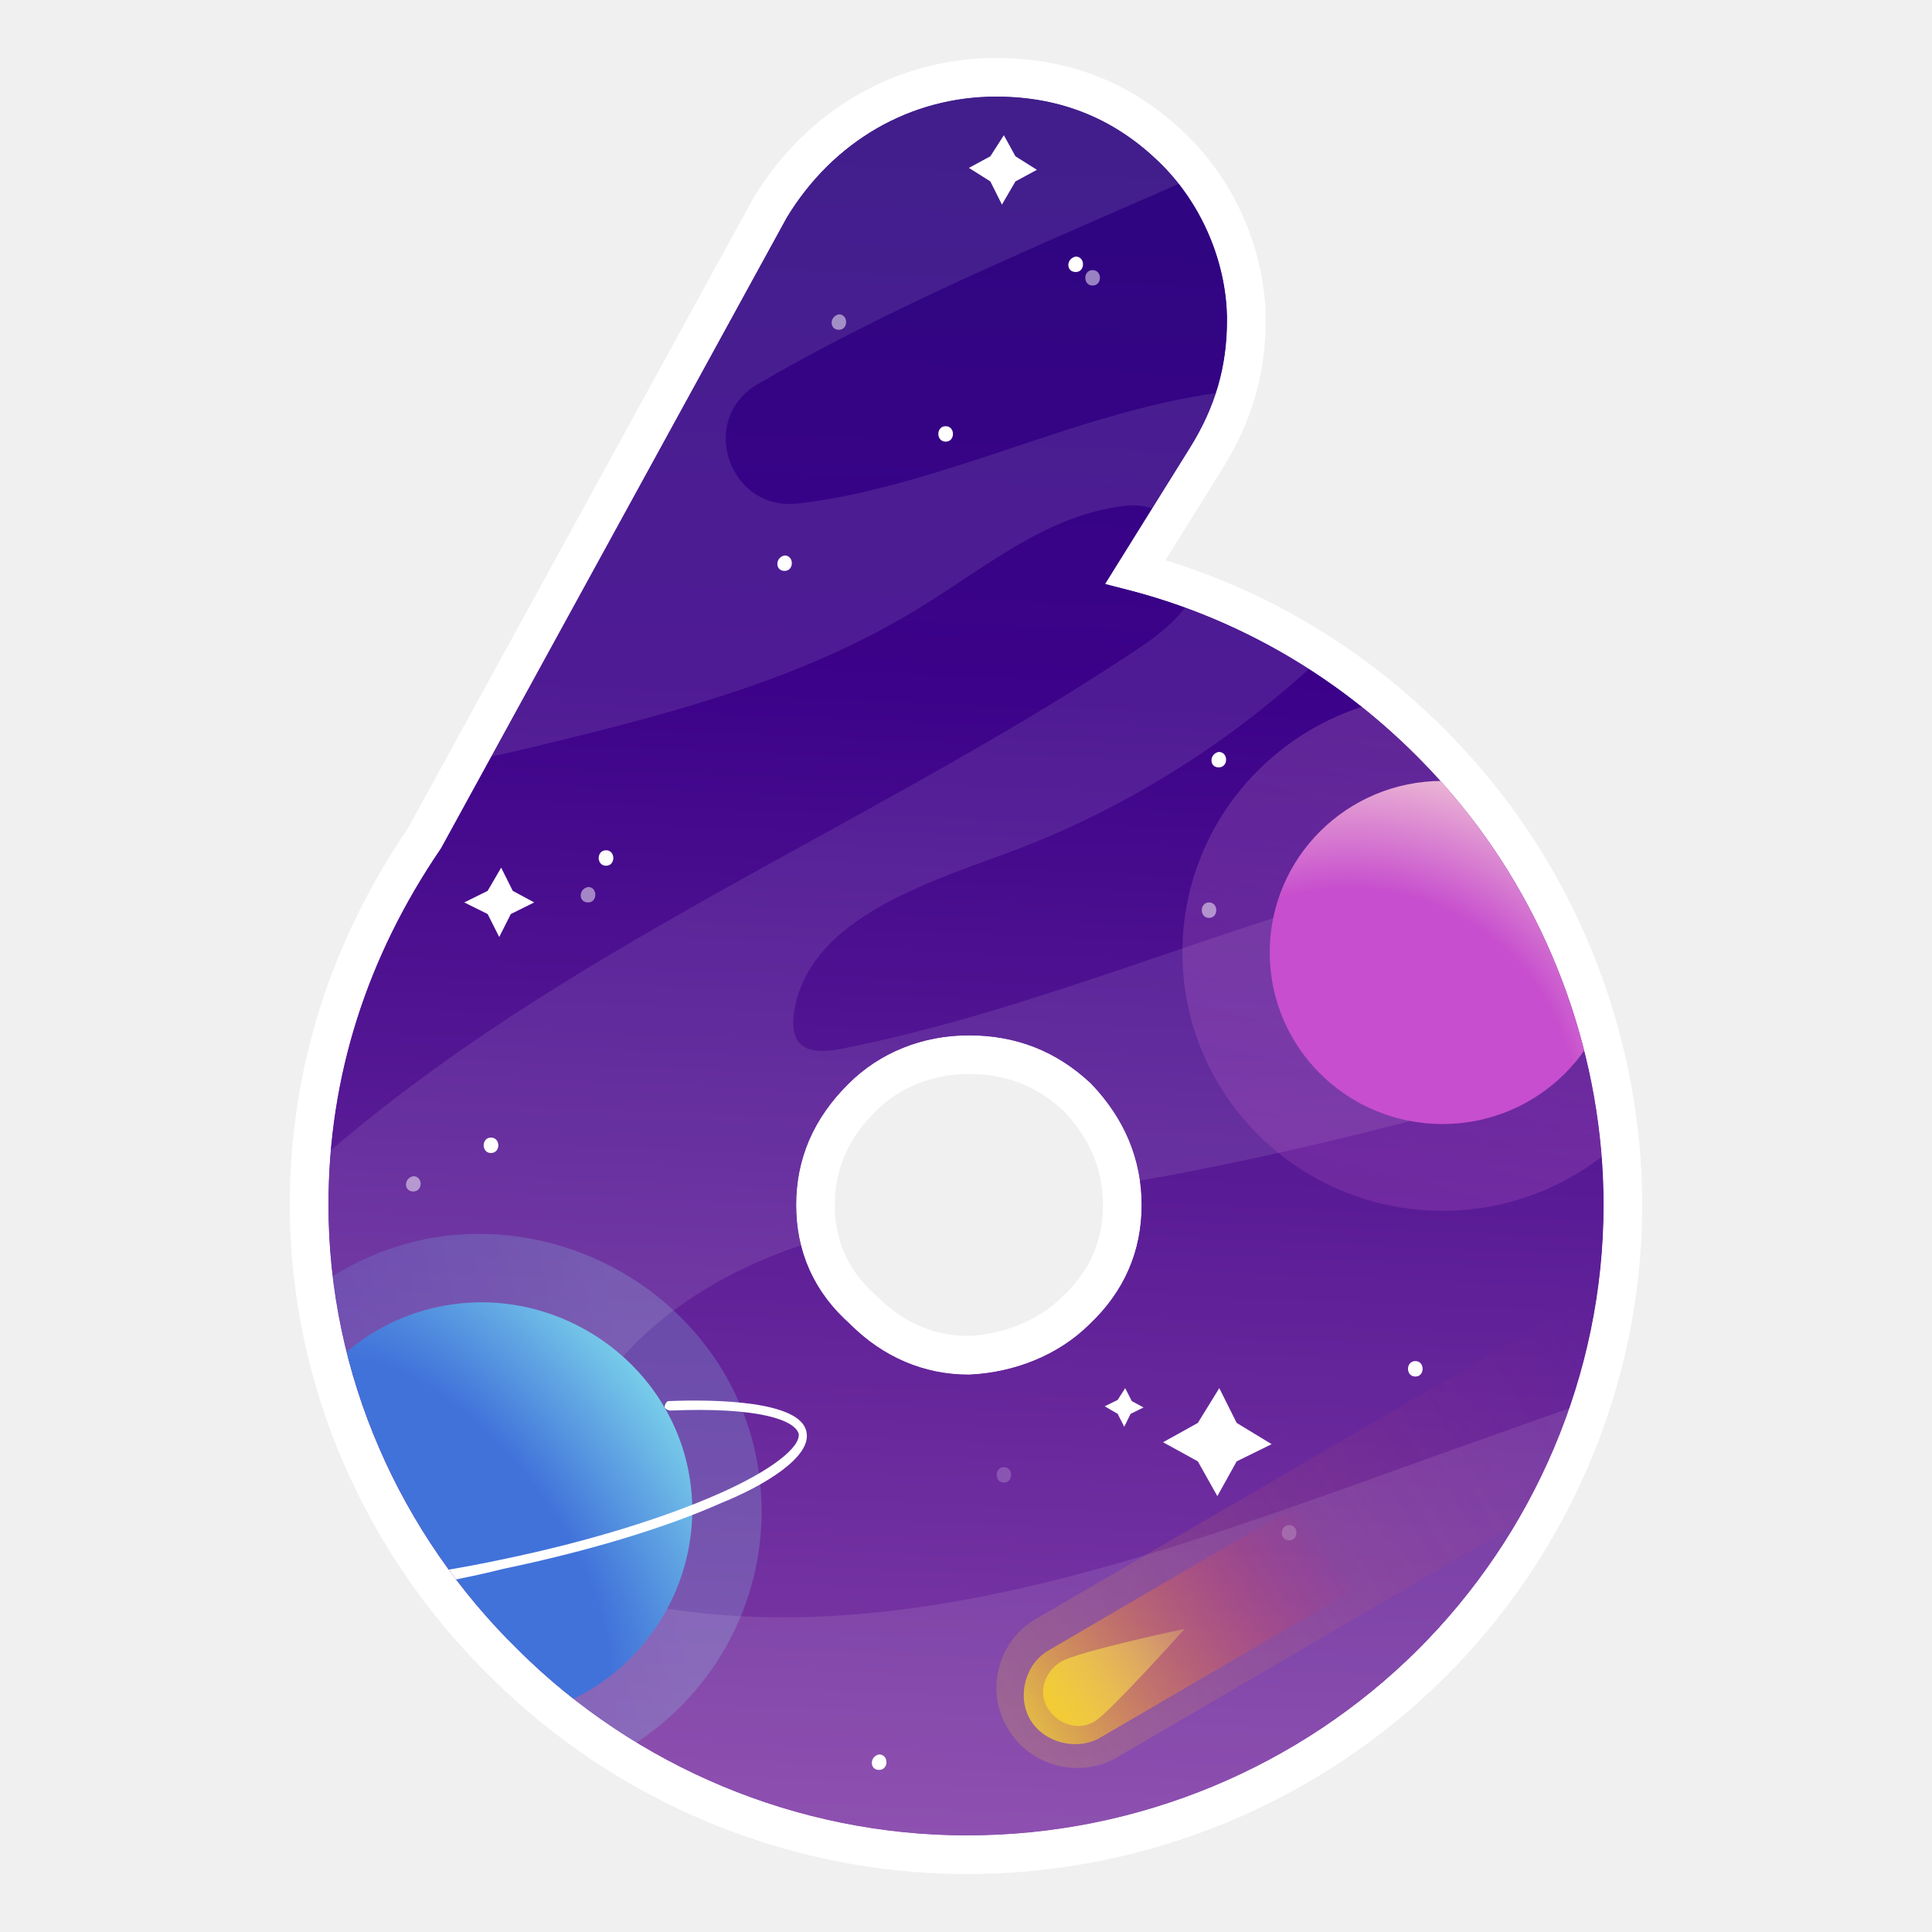
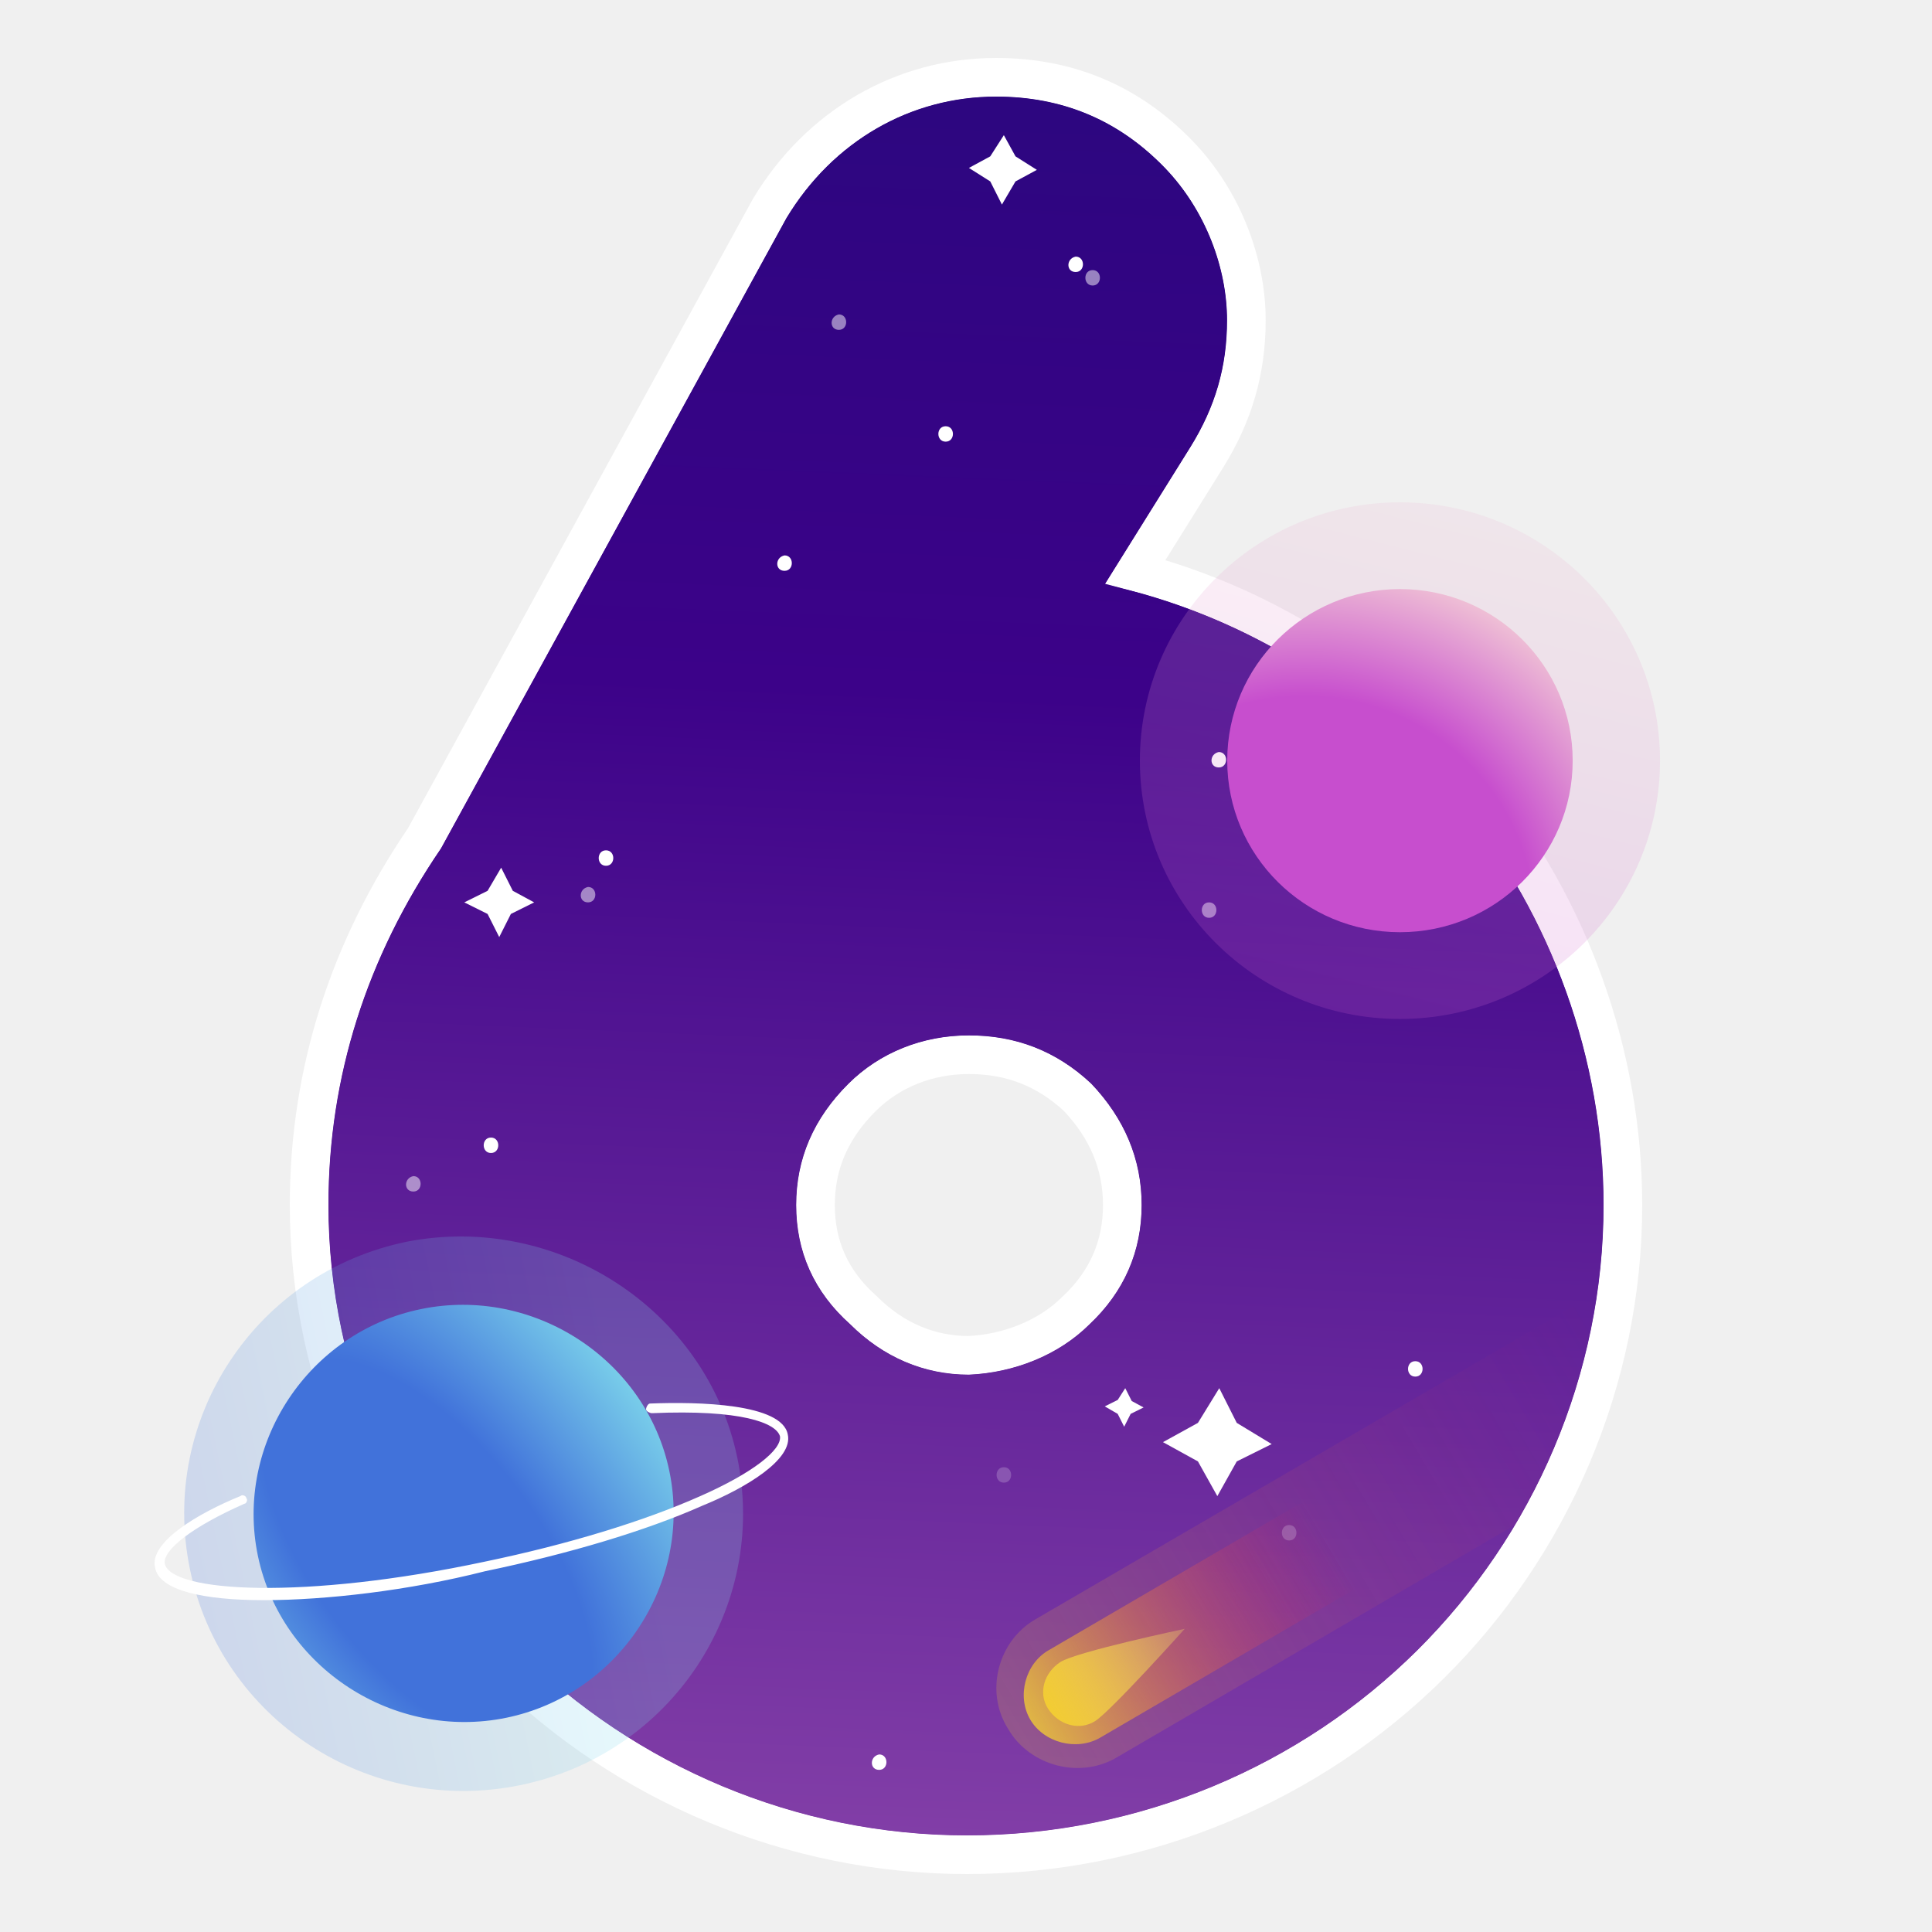
<svg xmlns="http://www.w3.org/2000/svg" width="100" height="100" viewBox="0 0 100 100" fill="none">
+   <path d="M58.766 29.596L62.451 23.689 62.451 23.689C63.854 21.438 64.511 19.16 64.511 16.574 64.511 13.629 63.311 10.385 61.018 7.999L61.016 7.997C58.413 5.303 55.238 4 51.557 4 46.772 4 42.436 6.491 39.852 10.769L39.841 10.787 39.831 10.805 21.973 43.39C18.067 49.124 16 55.491 16 62.373 16 71.435 19.835 79.969 26.143 86.134 32.353 92.3 40.941 96 50.05 96 59.26 96 67.85 92.3 74.061 86.131 80.271 79.963 84 71.428 84 62.373 84 54.556 81.206 46.95 76.443 41.088L76.442 41.086C71.88 35.495 65.76 31.434 58.766 29.596ZM55.695 67.829L55.684 67.839 55.674 67.849C54.273 69.242 52.219 70.058 50.129 70.153 48.105 70.147 46.253 69.364 44.727 67.849L44.708 67.83 44.687 67.811C42.992 66.305 42.21 64.482 42.21 62.373 42.21 60.263 42.994 58.418 44.627 56.796 46.038 55.394 47.991 54.592 50.151 54.592 52.305 54.592 54.161 55.292 55.775 56.796 57.31 58.42 58.091 60.267 58.091 62.373 58.091 64.487 57.305 66.319 55.695 67.829Z" fill="url(#paint0_linear)" stroke="white" stroke-width="2" />
+   <mask id="mask0" mask-type="alpha" maskUnits="userSpaceOnUse" x="17" y="5" width="66" height="90">
+     <path d="M26.845 85.421C20.717 79.435 17 71.153 17 62.373 17 55.687 19.009 49.501 22.826 43.913L40.708 11.286C43.119 7.295 47.137 5 51.557 5 54.973 5 57.886 6.197 60.297 8.692 62.406 10.887 63.511 13.88 63.511 16.574 63.511 18.969 62.909 21.064 61.603 23.16L57.183 30.244C64.516 31.84 70.945 35.931 75.667 41.718 80.288 47.406 83 54.789 83 62.373 83 71.153 79.384 79.435 73.356 85.421 67.329 91.408 58.991 95 50.05 95 41.21 95 32.872 91.408 26.845 85.421ZM56.379 68.559C58.187 66.862 59.091 64.767 59.091 62.373 59.091 59.978 58.187 57.883 56.48 56.087 54.671 54.39 52.562 53.592 50.151 53.592 47.74 53.592 45.53 54.49 43.922 56.087 42.114 57.883 41.21 59.978 41.21 62.373 41.21 64.767 42.114 66.862 44.023 68.559 45.731 70.255 47.84 71.153 50.151 71.153 52.461 71.053 54.772 70.155 56.379 68.559Z" fill="url(#paint1_linear)" />
+   </mask>
+   <g mask="url(#mask0)">
+     <path d="M26.845 85.421C20.717 79.435 17 71.153 17 62.373 17 55.687 19.009 49.501 22.826 43.913L40.708 11.286C43.119 7.295 47.137 5 51.557 5 54.973 5 57.886 6.197 60.297 8.692 62.406 10.887 63.511 13.88 63.511 16.574 63.511 18.969 62.909 21.064 61.603 23.16L57.183 30.244C64.516 31.84 70.945 35.931 75.667 41.718 80.288 47.406 83 54.789 83 62.373 83 71.153 79.384 79.435 73.356 85.421 67.329 91.408 58.991 95 50.05 95 41.21 95 32.872 91.408 26.845 85.421ZM56.379 68.559C58.187 66.862 59.091 64.767 59.091 62.373 59.091 59.978 58.187 57.883 56.48 56.087 54.671 54.39 52.562 53.592 50.151 53.592 47.74 53.592 45.53 54.49 43.922 56.087 42.114 57.883 41.21 59.978 41.21 62.373 41.21 64.767 42.114 66.862 44.023 68.559 45.731 70.255 47.84 71.153 50.151 71.153 52.461 71.053 54.772 70.155 56.379 68.559Z" fill="url(#paint2_linear)" />
+     <path fill-rule="evenodd" clip-rule="evenodd" d="M64.014 73.648L65.822 74.745 64.014 75.643 63.009 77.439 62.005 75.643 60.196 74.645 62.005 73.648 63.109 71.852 64.014 73.648Z" fill="white" />
+     <path fill-rule="evenodd" clip-rule="evenodd" d="M52.562 8.093L53.667 8.792 52.562 9.39 51.859 10.588 51.256 9.39 50.151 8.692 51.256 8.093 51.959 6.996 52.562 8.093Z" fill="white" />
+     <path fill-rule="evenodd" clip-rule="evenodd" d="M26.543 46.109L27.648 46.707 26.443 47.306 25.84 48.503 25.237 47.306 24.032 46.707 25.237 46.109 25.94 44.911 26.543 46.109Z" fill="white" />
+     <path fill-rule="evenodd" clip-rule="evenodd" d="M58.578 72.517L59.192 72.849 58.522 73.182 58.187 73.847 57.852 73.182 57.183 72.794 57.852 72.461 58.243 71.852 58.578 72.517Z" fill="white" />
+     <path d="M53.612 83.804C51.654 84.92 50.956 87.555 52.179 89.485 53.303 91.429 55.956 92.123 57.898 90.908L86.091 74.451 81.905 67.331 53.612 83.804Z" fill="url(#paint3_linear)" />
+     <path d="M54.277 85.416C53.065 86.112 52.622 87.798 53.323 89.001 54.023 90.204 55.721 90.644 56.932 89.949L74.704 79.576 72.049 75.044 54.277 85.416Z" fill="url(#paint4_linear)" />
+     <path d="M61.321 84.308C61.321 84.308 57.521 88.543 56.691 89.078 55.861 89.612 54.79 89.276 54.252 88.451 53.714 87.627 54.053 86.563 54.883 86.028 55.713 85.494 61.321 84.308 61.321 84.308Z" fill="url(#paint5_linear)" />
+     <path d="M48.947 22.86C49.449 22.86 49.449 22.062 48.947 22.062 48.444 22.062 48.444 22.86 48.947 22.86Z" fill="white" />
+     <path d="M56.555 14.778C57.057 14.778 57.057 13.98 56.555 13.98 56.053 13.98 56.053 14.778 56.555 14.778Z" fill="white" fill-opacity="0.5" />
+     <path d="M55.677 14.08C56.179 14.08 56.179 13.282 55.677 13.282 55.175 13.382 55.175 14.08 55.677 14.08Z" fill="white" />
+     <path d="M40.608 29.546C41.11 29.546 41.11 28.747 40.608 28.747 40.105 28.847 40.105 29.546 40.608 29.546Z" fill="white" />
+     <path d="M43.421 17.073C43.923 17.073 43.923 16.275 43.421 16.275 42.919 16.375 42.919 17.073 43.421 17.073Z" fill="white" fill-opacity="0.5" />
+     <path d="M62.582 47.505C63.085 47.505 63.085 46.707 62.582 46.707 62.08 46.707 62.08 47.505 62.582 47.505Z" fill="white" fill-opacity="0.5" />
+     <path d="M63.085 39.723C63.587 39.723 63.587 38.925 63.085 38.925 62.582 39.024 62.582 39.723 63.085 39.723Z" fill="white" />
+     <path d="M21.395 61.674C21.897 61.674 21.897 60.876 21.395 60.876 20.892 60.975 20.892 61.674 21.395 61.674Z" fill="white" fill-opacity="0.5" />
+     <path d="M31.366 44.812C31.869 44.812 31.869 44.013 31.366 44.013 30.864 44.013 30.864 44.812 31.366 44.812Z" fill="white" />
+     <path d="M30.436 46.707C30.939 46.707 30.939 45.909 30.436 45.909 29.934 46.009 29.934 46.707 30.436 46.707Z" fill="white" fill-opacity="0.5" />
+     <path d="M66.726 79.734C67.229 79.734 67.229 78.936 66.726 78.936 66.224 78.936 66.224 79.734 66.726 79.734Z" fill="white" fill-opacity="0.2" />
+     <path d="M73.256 71.253C73.758 71.253 73.758 70.455 73.256 70.455 72.754 70.455 72.754 71.253 73.256 71.253Z" fill="white" />
+     <path d="M30.184 75.21C30.686 75.21 30.686 74.412 30.184 74.412 29.682 74.412 29.682 75.21 30.184 75.21Z" fill="white" />
+     <path d="M21.521 69.457C22.023 69.457 22.023 68.659 21.521 68.659 21.019 68.758 21.019 69.457 21.521 69.457Z" fill="white" fill-opacity="0.2" />
+     <path d="M51.96 76.741C52.462 76.741 52.462 75.942 51.96 75.942 51.458 75.942 51.458 76.741 51.96 76.741Z" fill="white" fill-opacity="0.2" />
+     <path d="M45.505 91.608C46.007 91.608 46.007 90.809 45.505 90.809 45.002 90.909 45.002 91.608 45.505 91.608Z" fill="white" />
+     <path d="M32.873 78.936C33.376 78.936 33.376 78.138 32.873 78.138 32.371 78.237 32.371 78.936 32.873 78.936Z" fill="white" />
+     <path d="M25.413 59.679C25.916 59.679 25.916 58.88 25.413 58.88 24.911 58.88 24.911 59.679 25.413 59.679Z" fill="white" />
+   </g>
+   <path opacity="0.2" d="M72.461 52.741C79.896 52.741 85.922 46.755 85.922 39.37 85.922 31.986 79.896 26 72.461 26 65.027 26 59 31.986 59 39.37 59 46.755 65.027 52.741 72.461 52.741Z" fill="url(#paint6_linear)" />
+   <path d="M72.462 48.251C77.399 48.251 81.402 44.275 81.402 39.37 81.402 34.466 77.399 30.49 72.462 30.49 67.524 30.49 63.521 34.466 63.521 39.37 63.521 44.275 67.524 48.251 72.462 48.251Z" fill="url(#paint7_radial)" />
+   <path opacity="0.2" d="M38.161 75.44C39.769 83.223 34.746 90.806 26.91 92.403 19.075 93.999 11.44 89.01 9.833 81.228 8.225 73.445 13.248 65.862 21.084 64.265 28.819 62.769 36.554 67.757 38.161 75.44Z" fill="url(#paint8_linear)" />
+   <path d="M34.645 76.139C35.851 81.926 32.033 87.713 26.207 88.911 20.38 90.108 14.554 86.316 13.348 80.529 12.143 74.742 15.96 68.955 21.787 67.758 27.613 66.56 33.44 70.352 34.645 76.139Z" fill="url(#paint9_radial)" />
+   <path d="M13.65 82.824C10.536 82.824 8.226 82.325 8.025 81.128 7.723 79.831 10.235 78.334 12.445 77.436 12.545 77.337 12.746 77.436 12.746 77.536 12.847 77.636 12.746 77.835 12.646 77.835 9.933 79.033 8.427 80.23 8.527 80.928 8.828 82.425 15.76 82.824 25.102 80.829 29.422 79.931 33.34 78.733 36.253 77.436 38.965 76.239 40.472 75.042 40.372 74.343 40.171 73.645 38.363 72.946 33.742 73.146 33.641 73.146 33.44 73.046 33.44 72.946 33.44 72.846 33.541 72.647 33.641 72.647 36.153 72.547 40.472 72.647 40.774 74.243 41.075 75.54 38.564 77.037 36.353 77.935 33.44 79.232 29.422 80.43 25.102 81.328 21.184 82.325 16.865 82.824 13.65 82.824Z" fill="white" />
  <defs>
-     <linearGradient id="paint0_linear" x1="55.26" y1="-60.29" x2="48.45" y2="102.99" gradientUnits="userSpaceOnUse">
+     <linearGradient id="paint0_linear" x1="55.26" y1="-60.289" x2="48.446" y2="102.993" gradientUnits="userSpaceOnUse">
      <stop stop-color="#0C0F6C" />
-       <stop offset="0.59" stop-color="#3C0289" />
+       <stop offset="0.589" stop-color="#3C0289" />
      <stop offset="1" stop-color="#8B46AB" />
    </linearGradient>
-     <linearGradient id="paint1_linear" x1="55.26" y1="-60.29" x2="48.45" y2="102.99" gradientUnits="userSpaceOnUse">
+     <linearGradient id="paint1_linear" x1="55.26" y1="-60.289" x2="48.446" y2="102.993" gradientUnits="userSpaceOnUse">
      <stop stop-color="#0C0F6C" />
-       <stop offset="0.59" stop-color="#3C0289" />
+       <stop offset="0.589" stop-color="#3C0289" />
      <stop offset="1" stop-color="#8B46AB" />
    </linearGradient>
-     <linearGradient id="paint2_linear" x1="55.26" y1="-60.29" x2="48.45" y2="102.99" gradientUnits="userSpaceOnUse">
+     <linearGradient id="paint2_linear" x1="55.26" y1="-60.289" x2="48.446" y2="102.993" gradientUnits="userSpaceOnUse">
      <stop stop-color="#0C0F6C" />
-       <stop offset="0.59" stop-color="#3C0289" />
+       <stop offset="0.589" stop-color="#3C0289" />
      <stop offset="1" stop-color="#8B46AB" />
    </linearGradient>
-     <linearGradient id="paint3_linear" x1="10.81" y1="81.14" x2="39.07" y2="75.26" gradientUnits="userSpaceOnUse">
-       <stop stop-color="#4172DA" />
-       <stop offset="0.82" stop-color="#8BECEF" />
+     <linearGradient id="paint3_linear" x1="52.107" y1="89.427" x2="83.739" y2="70.654" gradientUnits="userSpaceOnUse">
+       <stop stop-color="#F2CC33" stop-opacity="0.2" />
+       <stop offset="0.999" stop-color="#DA185E" stop-opacity="0" />
    </linearGradient>
-     <linearGradient id="paint4_linear" x1="68.66" y1="72.66" x2="78.3" y2="34.75" gradientUnits="userSpaceOnUse">
-       <stop offset="0.13" stop-color="#C74ECE" />
-       <stop offset="1" stop-color="#EFC0D5" />
+     <linearGradient id="paint4_linear" x1="53.362" y1="88.935" x2="73.278" y2="77.114" gradientUnits="userSpaceOnUse">
+       <stop stop-color="#F2CC33" stop-opacity="0.8" />
+       <stop offset="0.28" stop-color="#E98644" stop-opacity="0.511" />
+       <stop offset="0.62" stop-color="#DE3757" stop-opacity="0.161" />
+       <stop offset="0.776" stop-color="#DA185E" stop-opacity="0" />
    </linearGradient>
-     <linearGradient id="paint5_linear" x1="52.11" y1="89.43" x2="83.74" y2="70.65" gradientUnits="userSpaceOnUse">
-       <stop stop-color="#F2CC33" stop-opacity="0.2" />
-       <stop offset="1" stop-color="#DA185E" stop-opacity="0" />
-     </linearGradient>
-     <linearGradient id="paint6_linear" x1="53.36" y1="88.93" x2="73.28" y2="77.11" gradientUnits="userSpaceOnUse">
-       <stop stop-color="#F2CC33" stop-opacity="0.8" />
-       <stop offset="0.28" stop-color="#E98644" stop-opacity="0.51" />
-       <stop offset="0.62" stop-color="#DE3757" stop-opacity="0.16" />
-       <stop offset="0.78" stop-color="#DA185E" stop-opacity="0" />
-     </linearGradient>
-     <linearGradient id="paint7_linear" x1="54.28" y1="88.45" x2="61.31" y2="84.28" gradientUnits="userSpaceOnUse">
+     <linearGradient id="paint5_linear" x1="54.283" y1="88.454" x2="61.313" y2="84.281" gradientUnits="userSpaceOnUse">
      <stop stop-color="#F2CC33" />
      <stop offset="1" stop-color="#F7DC6B" stop-opacity="0.3" />
    </linearGradient>
-     <radialGradient id="paint8_radial" cx="0" cy="0" r="1" gradientUnits="userSpaceOnUse" gradientTransform="translate(23.0274 80.3326) rotate(-37.3811) scale(16.4348 33.6738)">
-       <stop offset="0.35" stop-color="#4172DA" />
+     <linearGradient id="paint6_linear" x1="66.464" y1="62.728" x2="76.094" y2="24.817" gradientUnits="userSpaceOnUse">
+       <stop offset="0.131" stop-color="#C74ECE" />
+       <stop offset="1" stop-color="#EFC0D5" />
+     </linearGradient>
+     <radialGradient id="paint7_radial" cx="0" cy="0" r="1" gradientUnits="userSpaceOnUse" gradientTransform="translate(67.5393 47.9514) rotate(-39.4201) scale(18.8557 18.8314)">
+       <stop offset="0.632" stop-color="#C74ECE" />
+       <stop offset="1" stop-color="#EFC0D5" />
+     </radialGradient>
+     <linearGradient id="paint8_linear" x1="9.847" y1="81.274" x2="38.107" y2="75.388" gradientUnits="userSpaceOnUse">
+       <stop stop-color="#4172DA" />
+       <stop offset="0.822" stop-color="#8BECEF" />
+     </linearGradient>
+     <radialGradient id="paint9_radial" cx="0" cy="0" r="1" gradientUnits="userSpaceOnUse" gradientTransform="translate(22.0641 80.4635) rotate(-37.3811) scale(16.4348 33.6738)">
+       <stop offset="0.353" stop-color="#4172DA" />
      <stop offset="1" stop-color="#8BECEF" />
    </radialGradient>
-     <radialGradient id="paint9_radial" cx="0" cy="0" r="1" gradientUnits="userSpaceOnUse" gradientTransform="translate(69.7399 57.8826) rotate(-39.4201) scale(18.8557 18.8314)">
-       <stop offset="0.63" stop-color="#C74ECE" />
-       <stop offset="1" stop-color="#EFC0D5" />
-     </radialGradient>
  </defs>
-   <path d="M39.85 10.77L39.84 10.79 39.83 10.81 21.97 43.39C18.07 49.12 16 55.49 16 62.37 16 71.44 19.83 79.97 26.14 86.13 32.35 92.3 40.94 96 50.05 96 59.26 96 67.85 92.3 74.06 86.13 80.27 79.96 84 71.43 84 62.37 84 54.56 81.21 46.95 76.44 41.09L76.44 41.09C71.88 35.49 65.76 31.43 58.77 29.6L62.45 23.69 62.45 23.69C63.85 21.44 64.51 19.16 64.51 16.57 64.51 13.63 63.31 10.39 61.02 8L61.02 8C58.41 5.3 55.24 4 51.56 4 46.77 4 42.44 6.49 39.85 10.77ZM55.69 67.83L55.68 67.84 55.67 67.85C54.27 69.24 52.22 70.06 50.13 70.15 48.11 70.15 46.25 69.36 44.73 67.85L44.71 67.83 44.69 67.81C42.99 66.31 42.21 64.48 42.21 62.37 42.21 60.26 42.99 58.42 44.63 56.8 46.04 55.39 47.99 54.59 50.15 54.59 52.31 54.59 54.16 55.29 55.77 56.8 57.31 58.42 58.09 60.27 58.09 62.37 58.09 64.49 57.3 66.32 55.69 67.83Z" fill="url(#paint0_linear)" stroke="white" stroke-width="2" />
-   <mask id="mask0" mask-type="alpha" maskUnits="userSpaceOnUse" x="17" y="5" width="66" height="90">
-     <path d="M26.84 85.42C20.72 79.43 17 71.15 17 62.37 17 55.69 19.01 49.5 22.83 43.91L40.71 11.29C43.12 7.29 47.14 5 51.56 5 54.97 5 57.89 6.2 60.3 8.69 62.41 10.89 63.51 13.88 63.51 16.57 63.51 18.97 62.91 21.06 61.6 23.16L57.18 30.24C64.52 31.84 70.95 35.93 75.67 41.72 80.29 47.41 83 54.79 83 62.37 83 71.15 79.38 79.43 73.36 85.42 67.33 91.41 58.99 95 50.05 95 41.21 95 32.87 91.41 26.84 85.42ZM56.38 68.56C58.19 66.86 59.09 64.77 59.09 62.37 59.09 59.98 58.19 57.88 56.48 56.09 54.67 54.39 52.56 53.59 50.15 53.59 47.74 53.59 45.53 54.49 43.92 56.09 42.11 57.88 41.21 59.98 41.21 62.37 41.21 64.77 42.11 66.86 44.02 68.56 45.73 70.26 47.84 71.15 50.15 71.15 52.46 71.05 54.77 70.16 56.38 68.56Z" fill="url(#paint1_linear)" />
-   </mask>
-   <g mask="url(#mask0)">
-     <path d="M26.84 85.42C20.72 79.43 17 71.15 17 62.37 17 55.69 19.01 49.5 22.83 43.91L40.71 11.29C43.12 7.29 47.14 5 51.56 5 54.97 5 57.89 6.2 60.3 8.69 62.41 10.89 63.51 13.88 63.51 16.57 63.51 18.97 62.91 21.06 61.6 23.16L57.18 30.24C64.52 31.84 70.95 35.93 75.67 41.72 80.29 47.41 83 54.79 83 62.37 83 71.15 79.38 79.43 73.36 85.42 67.33 91.41 58.99 95 50.05 95 41.21 95 32.87 91.41 26.84 85.42ZM56.38 68.56C58.19 66.86 59.09 64.77 59.09 62.37 59.09 59.98 58.19 57.88 56.48 56.09 54.67 54.39 52.56 53.59 50.15 53.59 47.74 53.59 45.53 54.49 43.92 56.09 42.11 57.88 41.21 59.98 41.21 62.37 41.21 64.77 42.11 66.86 44.02 68.56 45.73 70.26 47.84 71.15 50.15 71.15 52.46 71.05 54.77 70.16 56.38 68.56Z" fill="url(#paint2_linear)" />
-     <path opacity="0.2" d="M39.12 75.31C40.73 83.09 35.71 90.68 27.87 92.27 20.04 93.87 12.4 88.88 10.8 81.1 9.19 73.31 14.21 65.73 22.05 64.13 29.78 62.64 37.52 67.63 39.12 75.31Z" fill="url(#paint3_linear)" />
-     <path opacity="0.1" d="M16.86 18.54C13.9 22.08 11.3 26.05 11.38 30.75 11.38 33.18 12.19 35.54 13.9 37.23 17.46 40.83 22.86 39.8 27.46 38.7 34.42 37.01 41.46 35.24 47.54 31.49 50.95 29.43 54.06 26.71 58.14 26.19 59.62 25.97 61.18 26.78 61.84 28.18 62.88 30.46 60.81 32.3 58.95 33.55 48.8 40.32 37.54 45.47 27.24 52.09 16.94 58.71 7.3 67.24 2.56 78.42 -0.4 85.41-1.29 93.57 2.12 100.34 3.6 103.35 5.9 106 8.27 108.43 12.05 112.25 16.27 115.79 21.31 117.77 30.57 121.45 41.09 119.32 50.73 116.81 61.18 114.09 71.4 110.71 81.41 106.66 88.45 103.8 95.41 100.49 101.41 95.78 107.49 90.92 112.46 84.38 114.09 76.8 114.53 74.67 114.75 72.24 113.57 70.4 112.68 69 111.12 68.05 109.49 67.53 103.19 65.33 96.3 67.61 90 69.81 83.26 72.17 76.59 74.52 69.85 76.95 58.66 80.92 46.87 84.96 35.09 83.35 33.54 83.13 31.98 82.83 30.79 81.8 28.57 79.96 28.72 76.43 29.9 73.78 31.83 69.52 35.91 66.58 40.28 64.88 44.65 63.19 49.39 62.6 53.99 61.94 59.84 61.06 65.7 59.88 71.48 58.41 74.74 57.6 77.92 56.72 80.81 55.03 83.26 53.56 85.63 51.06 84.59 48.11 84.15 46.86 83.11 45.91 81.93 45.32 79.33 44.07 76.44 44.58 73.77 45.25 63.55 47.75 53.91 52.23 43.54 54.29 42.8 54.44 41.84 54.51 41.39 54 41.02 53.56 41.02 52.97 41.09 52.45 41.76 47.82 47.32 45.91 51.76 44.29 58.29 41.94 64.29 38.11 69.18 33.26 72.29 30.17 75.11 25.24 71.62 21.85 70.44 20.75 68.88 20.16 67.25 20.09 59.47 19.87 52.51 23.62 45.02 25.39 43.84 25.68 42.65 25.9 41.39 26.05 37.76 26.56 36.06 21.71 39.24 19.87 50.51 13.32 63.4 9.2 74.89 2.8 75.77 2.29 76.44 1.41 76.52 0.38 76.74-1.98 73.92-2.79 71.77-2.86 50.73-3.96 30.5 2.36 16.86 18.54Z" fill="white" />
-     <path opacity="0.2" d="M74.66 62.67C82.1 62.67 88.12 56.69 88.12 49.3 88.12 41.92 82.1 35.93 74.66 35.93 67.23 35.93 61.2 41.92 61.2 49.3 61.2 56.69 67.23 62.67 74.66 62.67Z" fill="url(#paint4_linear)" />
-     <path fill-rule="evenodd" clip-rule="evenodd" d="M64.01 73.65L65.82 74.75 64.01 75.64 63.01 77.44 62 75.64 60.2 74.65 62 73.65 63.11 71.85 64.01 73.65Z" fill="white" />
-     <path fill-rule="evenodd" clip-rule="evenodd" d="M52.56 8.09L53.67 8.79 52.56 9.39 51.86 10.59 51.26 9.39 50.15 8.69 51.26 8.09 51.96 7 52.56 8.09Z" fill="white" />
-     <path fill-rule="evenodd" clip-rule="evenodd" d="M26.54 46.11L27.65 46.71 26.44 47.31 25.84 48.5 25.24 47.31 24.03 46.71 25.24 46.11 25.94 44.91 26.54 46.11Z" fill="white" />
-     <path fill-rule="evenodd" clip-rule="evenodd" d="M58.58 72.52L59.19 72.85 58.52 73.18 58.19 73.85 57.85 73.18 57.18 72.79 57.85 72.46 58.24 71.85 58.58 72.52Z" fill="white" />
-     <path d="M53.61 83.8C51.65 84.92 50.96 87.56 52.18 89.48 53.3 91.43 55.96 92.12 57.9 90.91L86.09 74.45 81.9 67.33 53.61 83.8Z" fill="url(#paint5_linear)" />
-     <path d="M54.28 85.42C53.07 86.11 52.62 87.8 53.32 89 54.02 90.2 55.72 90.64 56.93 89.95L74.7 79.58 72.05 75.04 54.28 85.42Z" fill="url(#paint6_linear)" />
-     <path d="M61.32 84.31C61.32 84.31 57.52 88.54 56.69 89.08 55.86 89.61 54.79 89.28 54.25 88.45 53.71 87.63 54.05 86.56 54.88 86.03 55.71 85.49 61.32 84.31 61.32 84.31Z" fill="url(#paint7_linear)" />
-     <path d="M48.95 22.86C49.45 22.86 49.45 22.06 48.95 22.06 48.44 22.06 48.44 22.86 48.95 22.86Z" fill="white" />
-     <path d="M56.55 14.78C57.06 14.78 57.06 13.98 56.55 13.98 56.05 13.98 56.05 14.78 56.55 14.78Z" fill="white" fill-opacity="0.5" />
-     <path d="M55.68 14.08C56.18 14.08 56.18 13.28 55.68 13.28 55.17 13.38 55.17 14.08 55.68 14.08Z" fill="white" />
-     <path d="M40.61 29.55C41.11 29.55 41.11 28.75 40.61 28.75 40.11 28.85 40.11 29.55 40.61 29.55Z" fill="white" />
-     <path d="M43.42 17.07C43.92 17.07 43.92 16.27 43.42 16.27 42.92 16.37 42.92 17.07 43.42 17.07Z" fill="white" fill-opacity="0.5" />
-     <path d="M62.58 47.51C63.08 47.51 63.08 46.71 62.58 46.71 62.08 46.71 62.08 47.51 62.58 47.51Z" fill="white" fill-opacity="0.5" />
-     <path d="M63.08 39.72C63.59 39.72 63.59 38.92 63.08 38.92 62.58 39.02 62.58 39.72 63.08 39.72Z" fill="white" />
-     <path d="M21.39 61.67C21.9 61.67 21.9 60.88 21.39 60.88 20.89 60.98 20.89 61.67 21.39 61.67Z" fill="white" fill-opacity="0.5" />
-     <path d="M31.37 44.81C31.87 44.81 31.87 44.01 31.37 44.01 30.86 44.01 30.86 44.81 31.37 44.81Z" fill="white" />
-     <path d="M30.44 46.71C30.94 46.71 30.94 45.91 30.44 45.91 29.93 46.01 29.93 46.71 30.44 46.71Z" fill="white" fill-opacity="0.5" />
-     <path d="M66.73 79.73C67.23 79.73 67.23 78.94 66.73 78.94 66.22 78.94 66.22 79.73 66.73 79.73Z" fill="white" fill-opacity="0.2" />
-     <path d="M73.26 71.25C73.76 71.25 73.76 70.45 73.26 70.45 72.75 70.45 72.75 71.25 73.26 71.25Z" fill="white" />
-     <path d="M30.18 75.21C30.69 75.21 30.69 74.41 30.18 74.41 29.68 74.41 29.68 75.21 30.18 75.21Z" fill="white" />
-     <path d="M21.52 69.46C22.02 69.46 22.02 68.66 21.52 68.66 21.02 68.76 21.02 69.46 21.52 69.46Z" fill="white" fill-opacity="0.2" />
-     <path d="M51.96 76.74C52.46 76.74 52.46 75.94 51.96 75.94 51.46 75.94 51.46 76.74 51.96 76.74Z" fill="white" fill-opacity="0.2" />
-     <path d="M45.5 91.61C46.01 91.61 46.01 90.81 45.5 90.81 45 90.91 45 91.61 45.5 91.61Z" fill="white" />
-     <path d="M32.87 78.94C33.38 78.94 33.38 78.14 32.87 78.14 32.37 78.24 32.37 78.94 32.87 78.94Z" fill="white" />
-     <path d="M25.41 59.68C25.92 59.68 25.92 58.88 25.41 58.88 24.91 58.88 24.91 59.68 25.41 59.68Z" fill="white" />
-     <path d="M35.61 76.01C36.81 81.8 33 87.58 27.17 88.78 21.34 89.98 15.52 86.19 14.31 80.4 13.11 74.61 16.92 68.82 22.75 67.63 28.58 66.43 34.4 70.22 35.61 76.01Z" fill="url(#paint8_radial)" />
-     <path d="M14.61 82.69C11.5 82.69 9.19 82.19 8.99 81 8.69 79.7 11.2 78.2 13.41 77.31 13.51 77.21 13.71 77.31 13.71 77.41 13.81 77.5 13.71 77.7 13.61 77.7 10.9 78.9 9.39 80.1 9.49 80.8 9.79 82.29 16.72 82.69 26.07 80.7 30.39 79.8 34.3 78.6 37.22 77.31 39.93 76.11 41.44 74.91 41.34 74.21 41.13 73.51 39.33 72.82 34.71 73.01 34.6 73.01 34.4 72.92 34.4 72.82 34.4 72.72 34.5 72.52 34.6 72.52 37.12 72.42 41.44 72.52 41.74 74.11 42.04 75.41 39.53 76.91 37.32 77.8 34.4 79.1 30.39 80.3 26.07 81.2 22.15 82.19 17.83 82.69 14.61 82.69Z" fill="white" />
-     <path d="M74.66 58.18C79.6 58.18 83.6 54.21 83.6 49.3 83.6 44.4 79.6 40.42 74.66 40.42 69.72 40.42 65.72 44.4 65.72 49.3 65.72 54.21 69.72 58.18 74.66 58.18Z" fill="url(#paint9_radial)" />
-   </g>
</svg>
